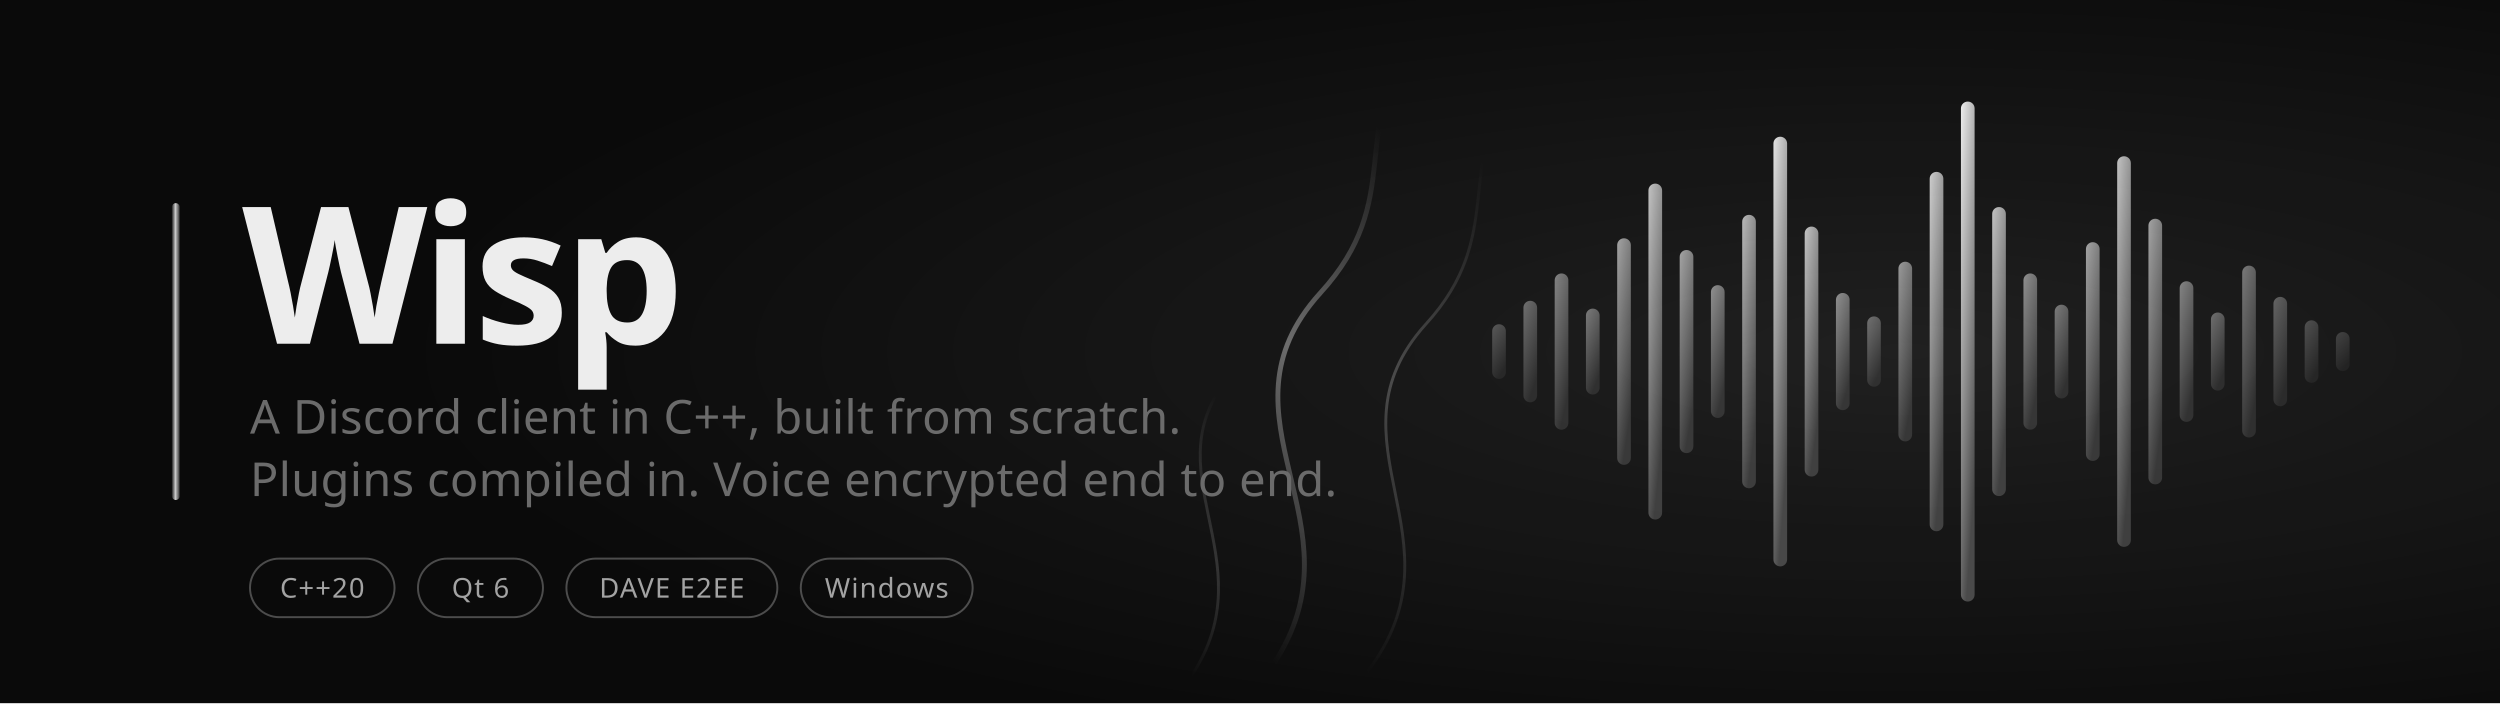
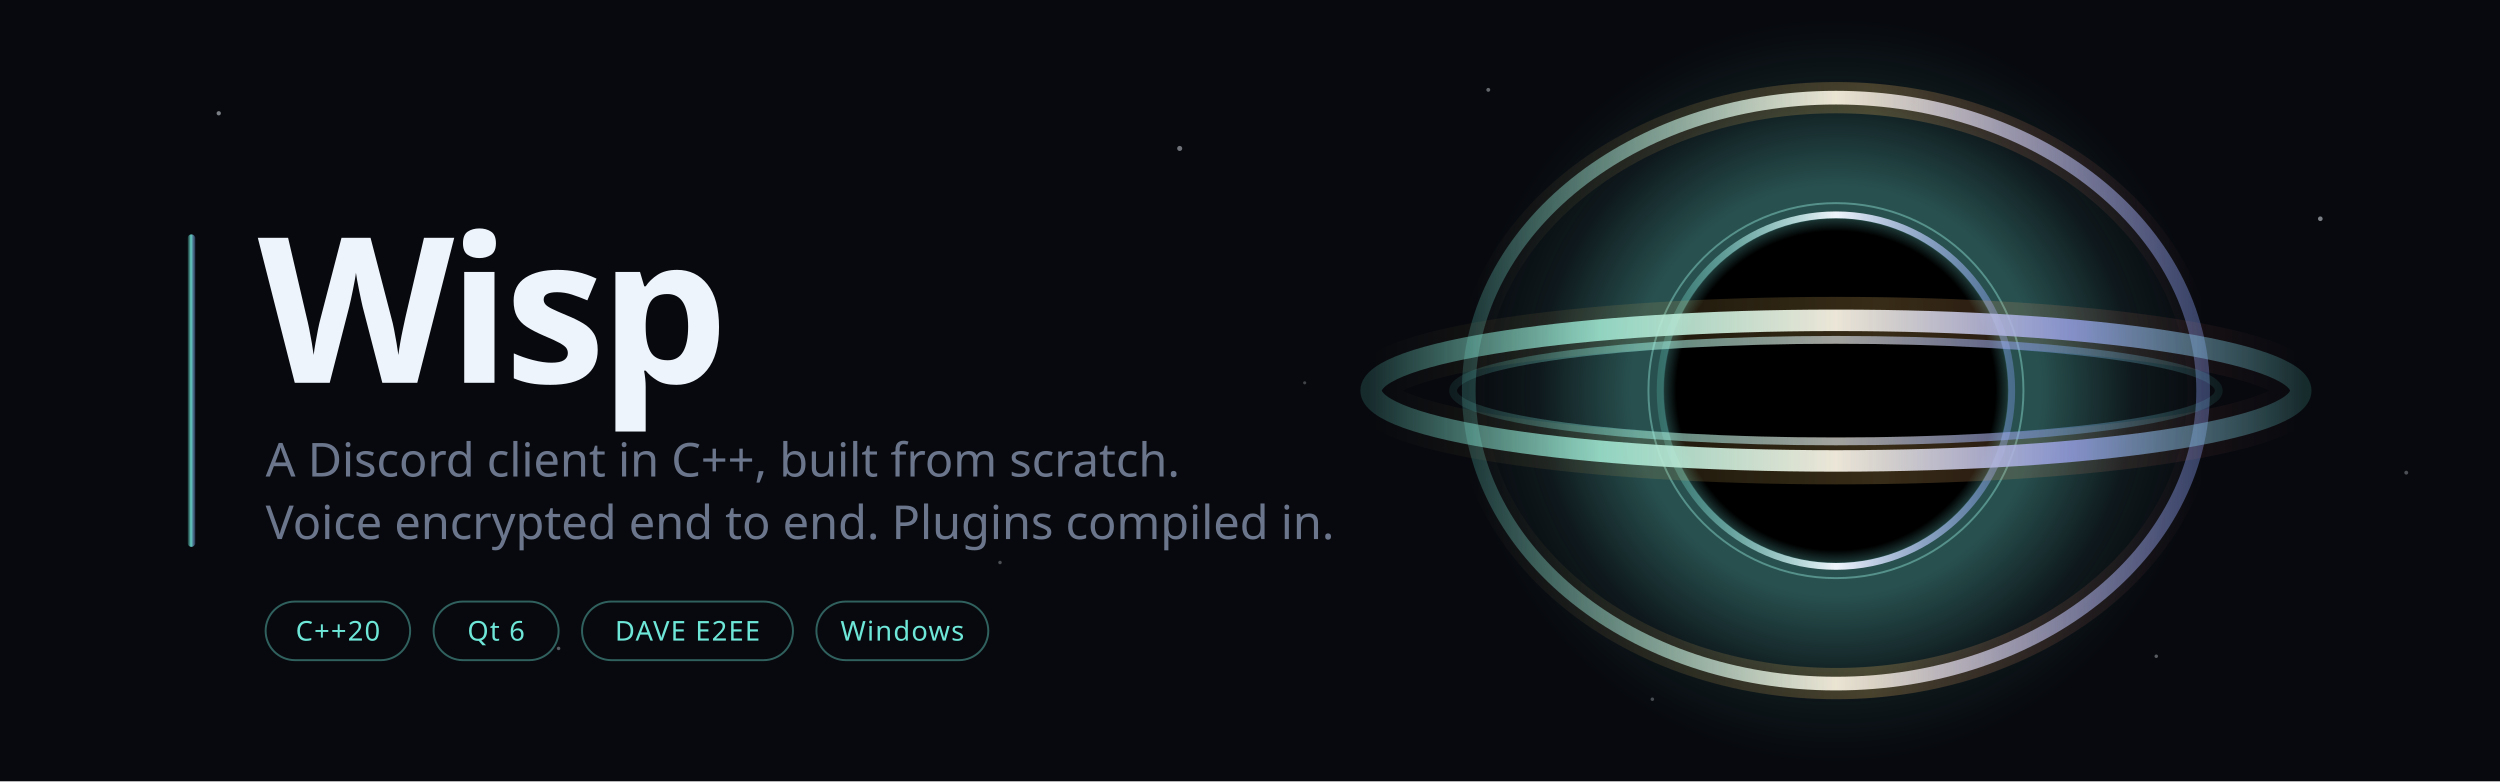
- <svg xmlns="http://www.w3.org/2000/svg" width="1280" height="360" viewBox="0 0 1280 360" role="img" aria-label="Wisp - a Discord client in C++ with Qt 6">
+ <svg xmlns="http://www.w3.org/2000/svg" width="1280" height="400" viewBox="0 0 1280 400" role="img" aria-label="Wisp - a Discord client in C++ with Qt 6">
  <defs>
-     <linearGradient id="steel" x1="0" y1="0" x2="0.4" y2="1">
-       <stop offset="0" stop-color="#ededed" />
-       <stop offset="0.5" stop-color="#9c9c9c" />
-       <stop offset="1" stop-color="#4a4a4a" />
+     <linearGradient id="disk" x1="0" y1="0" x2="1" y2="0">
+       <stop offset="0" stop-color="#6ee7d8" stop-opacity="0.15" />
+       <stop offset="0.25" stop-color="#9af3e6" stop-opacity="0.85" />
+       <stop offset="0.5" stop-color="#eef4fb" />
+       <stop offset="0.75" stop-color="#8aa4ff" stop-opacity="0.8" />
+       <stop offset="1" stop-color="#6ee7d8" stop-opacity="0.15" />
    </linearGradient>
-     <linearGradient id="fade" x1="0" y1="0" x2="1" y2="0">
-       <stop offset="0" stop-color="#ededed" stop-opacity="0.1" />
-       <stop offset="0.45" stop-color="#ededed" stop-opacity="0.85" />
-       <stop offset="1" stop-color="#ededed" stop-opacity="0.2" />
+     <linearGradient id="diskWarm" x1="0" y1="0" x2="1" y2="0">
+       <stop offset="0" stop-color="#e0b35c" stop-opacity="0" />
+       <stop offset="0.55" stop-color="#e0b35c" stop-opacity="0.55" />
+       <stop offset="1" stop-color="#ff6b7a" stop-opacity="0" />
    </linearGradient>
-     <radialGradient id="glow" cx="0.76" cy="0.5" r="0.6">
-       <stop offset="0" stop-color="#ffffff" stop-opacity="0.09" />
-       <stop offset="1" stop-color="#ffffff" stop-opacity="0" />
+     <linearGradient id="ring" x1="0" y1="0" x2="1" y2="0">
+       <stop offset="0" stop-color="#6ee7d8" stop-opacity="0.2" />
+       <stop offset="0.5" stop-color="#eef4fb" />
+       <stop offset="1" stop-color="#8aa4ff" stop-opacity="0.35" />
+     </linearGradient>
+     <radialGradient id="halo" cx="0.5" cy="0.5" r="0.5">
+       <stop offset="0.55" stop-color="#6ee7d8" stop-opacity="0.32" />
+       <stop offset="0.8" stop-color="#6ee7d8" stop-opacity="0.07" />
+       <stop offset="1" stop-color="#6ee7d8" stop-opacity="0" />
    </radialGradient>
-     <linearGradient id="smoke" x1="0" y1="1" x2="0.3" y2="0">
-       <stop offset="0" stop-color="#ededed" stop-opacity="0" />
-       <stop offset="0.5" stop-color="#ededed" stop-opacity="0.4" />
-       <stop offset="1" stop-color="#ffffff" stop-opacity="0" />
+     <radialGradient id="deep" cx="0.5" cy="0.5" r="0.5">
+       <stop offset="0.72" stop-color="#000000" />
+       <stop offset="0.93" stop-color="#000000" />
+       <stop offset="1" stop-color="#000000" stop-opacity="0.35" />
+     </radialGradient>
+     <linearGradient id="rule" x1="0" y1="0" x2="1" y2="0">
+       <stop offset="0" stop-color="#6ee7d8" stop-opacity="0.1" />
+       <stop offset="0.45" stop-color="#6ee7d8" stop-opacity="0.9" />
+       <stop offset="1" stop-color="#8aa4ff" stop-opacity="0.25" />
    </linearGradient>
+     <mask id="behind">
+       <rect width="1280" height="400" fill="white" />
+       <circle cx="940" cy="200" r="86" fill="black" />
+     </mask>
  </defs>
-   <rect width="1280" height="360" fill="#0a0a0a" />
-   <rect width="1280" height="360" fill="url(#glow)" />
-   <g fill="none" stroke="url(#smoke)" stroke-linecap="round">
-     <path d="M652 340 C 700 268, 618 214, 676 150 C 720 102, 690 66, 724 22" stroke-width="2.5" />
-     <path d="M700 344 C 752 276, 676 226, 730 166 C 772 120, 744 84, 776 40" stroke-width="1.5" opacity="0.6" />
-     <path d="M610 346 C 650 286, 586 240, 632 190" stroke-width="1.5" opacity="0.4" />
+   <rect width="1280" height="400" fill="#07090e" />
+   <g fill="#eef4fb">
+     <circle cx="112" cy="58" r="1.1" opacity="0.5" />
+     <circle cx="286" cy="332" r="0.9" opacity="0.35" />
+     <circle cx="604" cy="76" r="1.3" opacity="0.45" />
+     <circle cx="512" cy="288" r="0.9" opacity="0.3" />
+     <circle cx="762" cy="46" r="1" opacity="0.4" />
+     <circle cx="1188" cy="112" r="1.2" opacity="0.5" />
+     <circle cx="1104" cy="336" r="0.9" opacity="0.35" />
+     <circle cx="1232" cy="242" r="1" opacity="0.3" />
+     <circle cx="846" cy="358" r="0.9" opacity="0.28" />
+     <circle cx="668" cy="196" r="0.8" opacity="0.25" />
  </g>
-   <g fill="url(#steel)">
-     <rect x="764" y="166" width="7" height="28" rx="3.5" opacity="0.3" />
-     <rect x="780" y="154" width="7" height="52" rx="3.5" opacity="0.4" />
-     <rect x="796" y="140" width="7" height="80" rx="3.5" opacity="0.5" />
-     <rect x="812" y="158" width="7" height="44" rx="3.5" opacity="0.45" />
-     <rect x="828" y="122" width="7" height="116" rx="3.5" opacity="0.65" />
-     <rect x="844" y="94" width="7" height="172" rx="3.5" opacity="0.8" />
-     <rect x="860" y="128" width="7" height="104" rx="3.5" opacity="0.65" />
-     <rect x="876" y="146" width="7" height="68" rx="3.5" opacity="0.55" />
-     <rect x="892" y="110" width="7" height="140" rx="3.5" opacity="0.75" />
-     <rect x="908" y="70" width="7" height="220" rx="3.5" opacity="0.95" />
-     <rect x="924" y="116" width="7" height="128" rx="3.5" opacity="0.8" />
-     <rect x="940" y="150" width="7" height="60" rx="3.5" opacity="0.55" />
-     <rect x="956" y="162" width="7" height="36" rx="3.5" opacity="0.4" />
-     <rect x="972" y="134" width="7" height="92" rx="3.5" opacity="0.6" />
-     <rect x="988" y="88" width="7" height="184" rx="3.5" opacity="0.85" />
-     <rect x="1004" y="52" width="7" height="256" rx="3.5" />
-     <rect x="1020" y="106" width="7" height="148" rx="3.5" opacity="0.8" />
-     <rect x="1036" y="140" width="7" height="80" rx="3.5" opacity="0.55" />
-     <rect x="1052" y="156" width="7" height="48" rx="3.5" opacity="0.45" />
-     <rect x="1068" y="124" width="7" height="112" rx="3.5" opacity="0.65" />
-     <rect x="1084" y="80" width="7" height="200" rx="3.5" opacity="0.8" />
-     <rect x="1100" y="112" width="7" height="136" rx="3.5" opacity="0.65" />
-     <rect x="1116" y="144" width="7" height="72" rx="3.5" opacity="0.5" />
-     <rect x="1132" y="160" width="7" height="40" rx="3.5" opacity="0.4" />
-     <rect x="1148" y="136" width="7" height="88" rx="3.5" opacity="0.45" />
-     <rect x="1164" y="152" width="7" height="56" rx="3.5" opacity="0.35" />
-     <rect x="1180" y="164" width="7" height="32" rx="3.5" opacity="0.26" />
-     <rect x="1196" y="170" width="7" height="20" rx="3.5" opacity="0.2" />
+   <g transform="translate(940 200)">
+     <circle r="190" fill="url(#halo)" />
  </g>
-   <rect x="88" y="104" width="4" height="152" rx="2" fill="url(#fade)" />
+   <g mask="url(#behind)">
+     <ellipse cx="940" cy="200" rx="188" ry="150" fill="none" stroke="url(#ring)" stroke-width="7" />
+     <ellipse cx="940" cy="200" rx="188" ry="150" fill="none" stroke="url(#diskWarm)" stroke-width="16" opacity="0.5" />
+   </g>
+   <circle cx="940" cy="200" r="88" fill="url(#deep)" />
+   <circle cx="940" cy="200" r="90" fill="none" stroke="url(#ring)" stroke-width="3.5" />
+   <circle cx="940" cy="200" r="96" fill="none" stroke="#9af3e6" stroke-width="1" opacity="0.4" />
+   <ellipse cx="940" cy="200" rx="238" ry="36" fill="none" stroke="url(#disk)" stroke-width="11" />
+   <ellipse cx="940" cy="200" rx="238" ry="36" fill="none" stroke="url(#diskWarm)" stroke-width="24" opacity="0.45" />
+   <ellipse cx="940" cy="200" rx="196" ry="26" fill="none" stroke="url(#disk)" stroke-width="4" opacity="0.6" />
+   <rect x="96" y="120" width="4" height="160" rx="2" fill="url(#rule)" />
  <g font-family="Poppins, 'Segoe UI', system-ui, -apple-system, sans-serif">
-     <text x="124" y="176" font-size="98" font-weight="600" fill="#ededed" letter-spacing="-3">Wisp</text>
-     <text x="128" y="222" font-size="24" font-weight="400" fill="#6b6b6b" letter-spacing="0.2">A Discord client in C++, built from scratch.</text>
-     <text x="128" y="254" font-size="24" font-weight="400" fill="#6b6b6b" letter-spacing="0.2">Plugins compiled in. Voice encrypted end to end.</text>
+     <text x="132" y="196" font-size="104" font-weight="600" fill="#eef4fb" letter-spacing="-3">Wisp</text>
+     <text x="136" y="244" font-size="24" fill="#6b768c">A Discord client in C++, built from scratch.</text>
+     <text x="136" y="276" font-size="24" fill="#6b768c">Voice encrypted end to end. Plugins compiled in.</text>
    <g font-size="14" font-weight="500" letter-spacing="0.6">
-       <rect x="128" y="286" width="74" height="30" rx="15" fill="none" stroke="#8f8f8f" stroke-opacity="0.5" />
-       <text x="165" y="306" fill="#a3a3a3" text-anchor="middle">C++20</text>
-       <rect x="214" y="286" width="64" height="30" rx="15" fill="none" stroke="#8f8f8f" stroke-opacity="0.5" />
-       <text x="246" y="306" fill="#a3a3a3" text-anchor="middle">Qt 6</text>
-       <rect x="290" y="286" width="108" height="30" rx="15" fill="none" stroke="#8f8f8f" stroke-opacity="0.5" />
-       <text x="344" y="306" fill="#a3a3a3" text-anchor="middle">DAVE E2EE</text>
-       <rect x="410" y="286" width="88" height="30" rx="15" fill="none" stroke="#8f8f8f" stroke-opacity="0.5" />
-       <text x="454" y="306" fill="#a3a3a3" text-anchor="middle">Windows</text>
+       <rect x="136" y="308" width="74" height="30" rx="15" fill="none" stroke="#6ee7d8" stroke-opacity="0.4" />
+       <text x="173" y="328" fill="#6ee7d8" text-anchor="middle">C++20</text>
+       <rect x="222" y="308" width="64" height="30" rx="15" fill="none" stroke="#6ee7d8" stroke-opacity="0.4" />
+       <text x="254" y="328" fill="#6ee7d8" text-anchor="middle">Qt 6</text>
+       <rect x="298" y="308" width="108" height="30" rx="15" fill="none" stroke="#6ee7d8" stroke-opacity="0.4" />
+       <text x="352" y="328" fill="#6ee7d8" text-anchor="middle">DAVE E2EE</text>
+       <rect x="418" y="308" width="88" height="30" rx="15" fill="none" stroke="#6ee7d8" stroke-opacity="0.4" />
+       <text x="462" y="328" fill="#6ee7d8" text-anchor="middle">Windows</text>
    </g>
  </g>
</svg>
